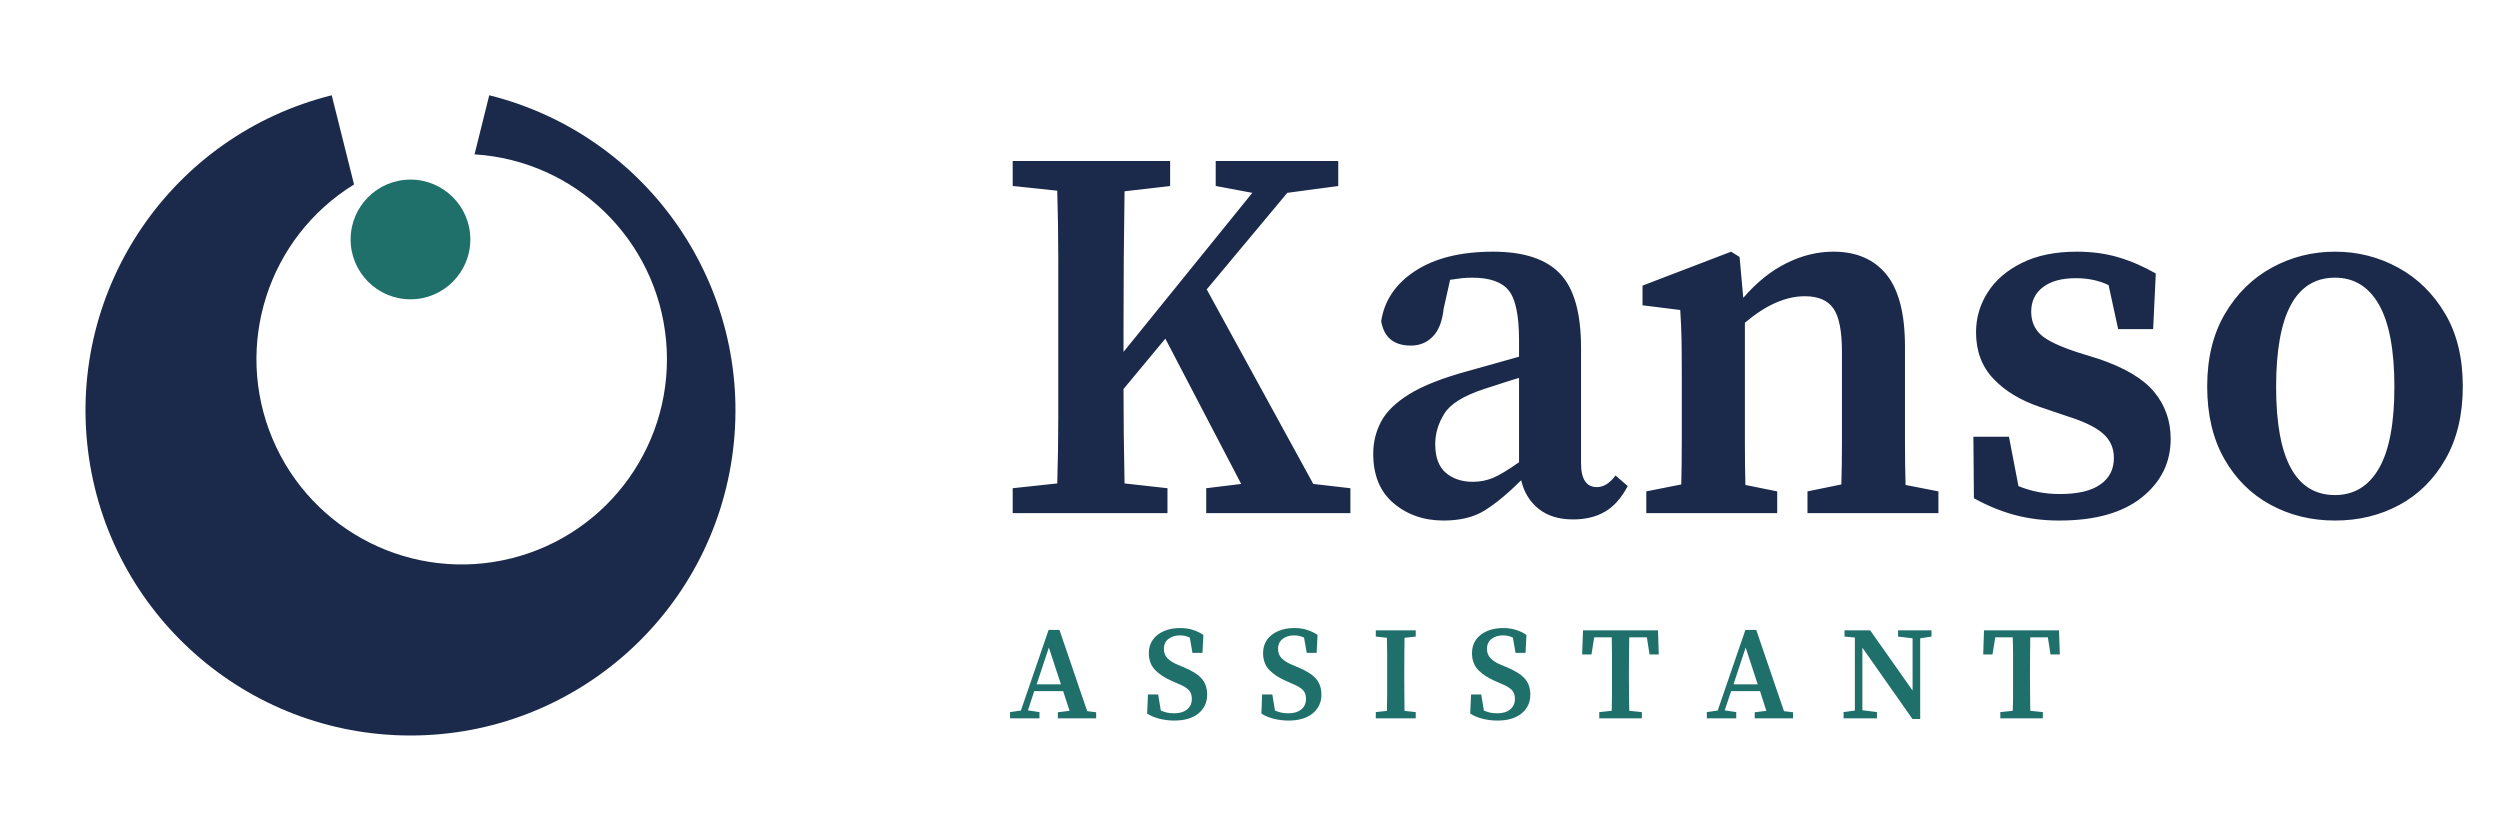
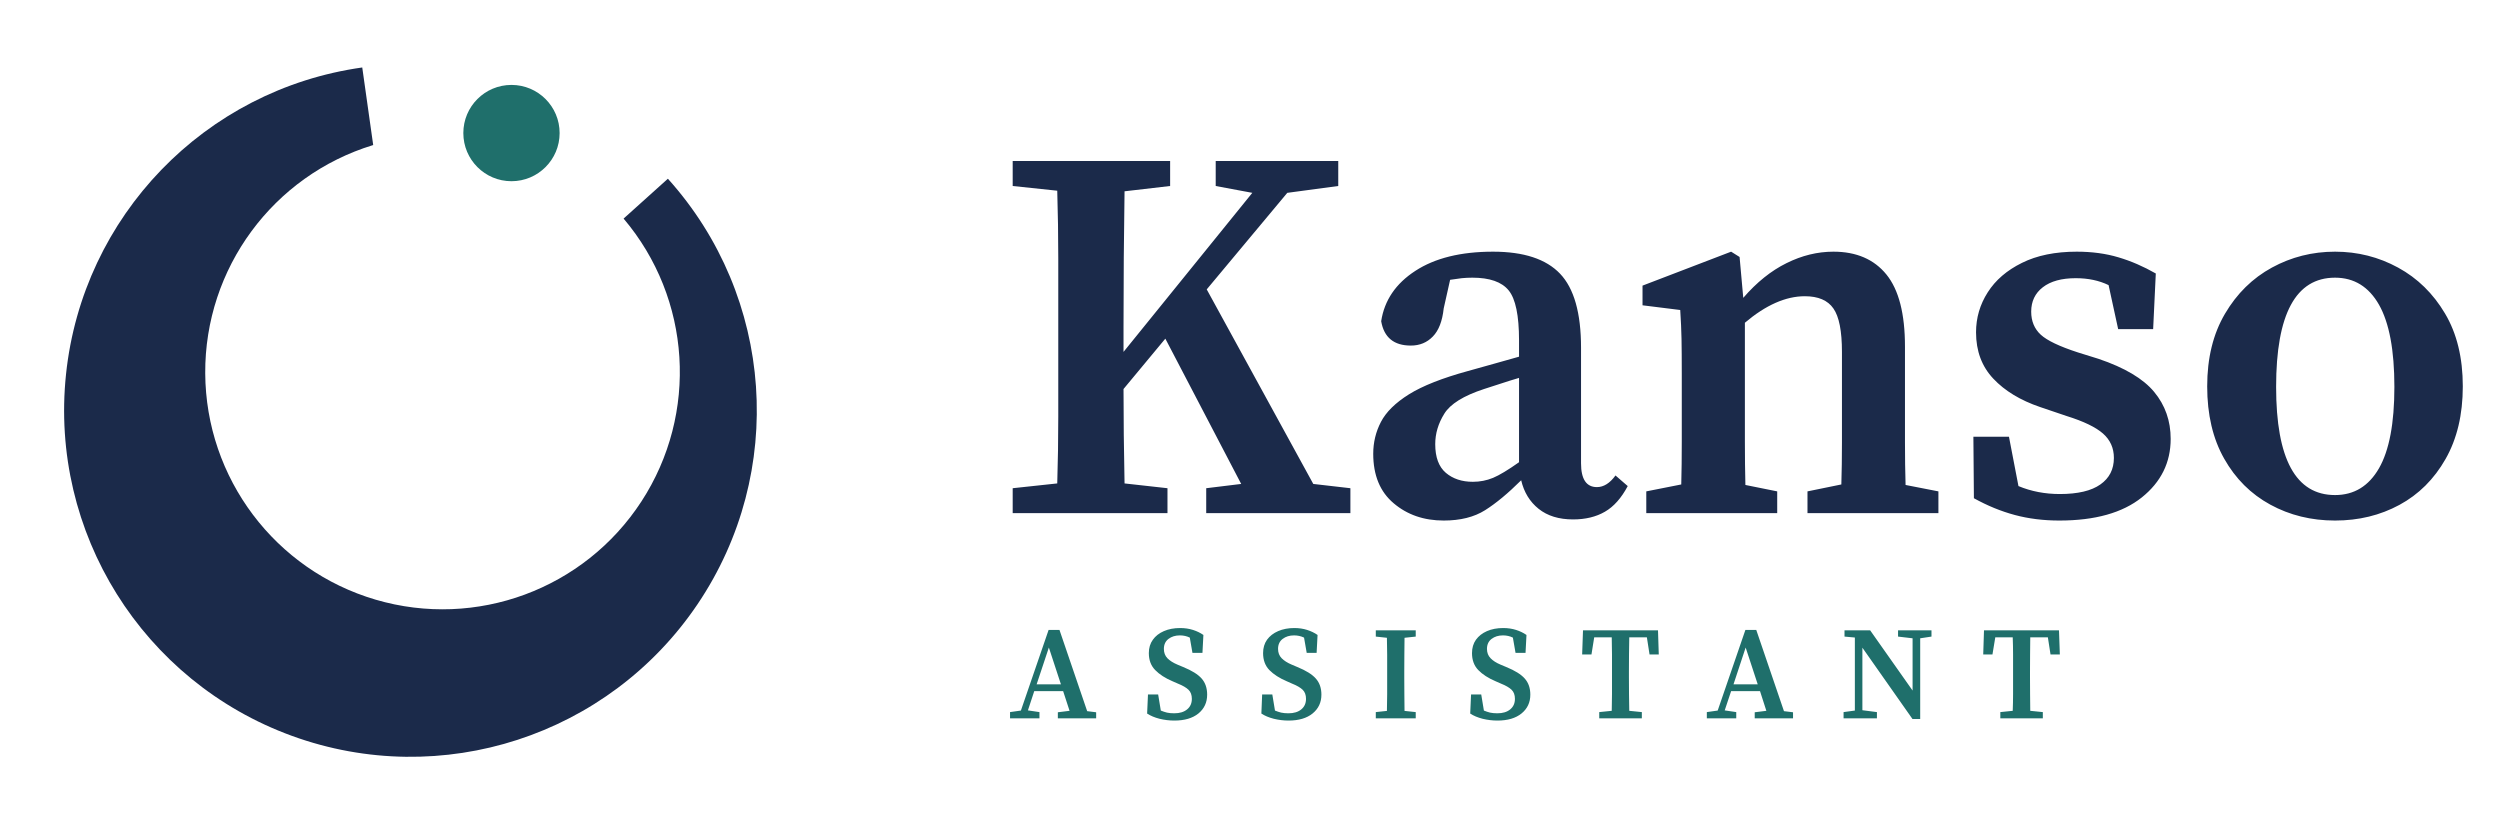
<svg xmlns="http://www.w3.org/2000/svg" viewBox="0 0 292.34 96" width="292.34" height="96" role="img">
  <g>
-     <path fill="#1B2A4A" d="M38.79 11.14A38 38 0 1 0 57.21 11.14L55.49 18.05A24 24 0 1 1 41.4 21.57Z" />
-     <circle cx="48" cy="28" r="7" fill="#1F6F6B" />
+     <path fill="#1B2A4A" d="M78.10 20.90A40.5 40.5 0 1 1 42.36 7.89L43.64 16.96A27.75 27.75 0 1 0 72.92 25.56Z" />
+     <circle cx="59.81" cy="15.56" r="5.63" fill="#1F6F6B" />
  </g>
  <path fill="#1B2A4A" d="M118.42 21.75V18.83H136.83V21.75L131.5 22.37Q131.44 26.21 131.41 30.15Q131.38 34.08 131.38 38.11V41.15L146.44 22.55L142.16 21.75V18.83H156.49V21.75L150.53 22.55L141.11 33.84L153.57 56.59L157.91 57.09V60H141.05V57.09L145.14 56.59L136.27 39.6L131.38 45.49Q131.38 48.1 131.41 50.86Q131.44 53.61 131.5 56.53L136.52 57.09V60H118.42V57.09L123.63 56.53Q123.75 52.68 123.75 48.72Q123.75 44.75 123.75 40.78V38.11Q123.75 34.21 123.75 30.24Q123.75 26.27 123.63 22.3ZM183.95 60.74Q181.47 60.74 179.92 59.5Q178.37 58.26 177.88 56.16Q175.58 58.45 173.66 59.66Q171.74 60.87 168.82 60.87Q165.35 60.87 162.97 58.85Q160.58 56.84 160.58 53.06Q160.58 51.07 161.48 49.34Q162.38 47.6 164.76 46.11Q167.15 44.62 171.68 43.38Q173.16 42.95 174.65 42.55Q176.14 42.14 177.63 41.71V39.79Q177.63 35.45 176.42 33.96Q175.21 32.47 172.17 32.47Q171.55 32.47 170.93 32.53Q170.31 32.6 169.57 32.72L168.82 36.07Q168.58 38.3 167.55 39.35Q166.53 40.41 164.98 40.41Q162 40.41 161.51 37.56Q162.07 33.9 165.51 31.67Q168.95 29.43 174.59 29.43Q179.98 29.43 182.43 32.01Q184.88 34.58 184.88 40.66V54.17Q184.88 56.96 186.74 56.96Q187.92 56.96 188.91 55.6L190.34 56.84Q189.22 58.95 187.67 59.84Q186.12 60.74 183.95 60.74ZM167.83 51.94Q167.83 54.23 169.07 55.29Q170.31 56.34 172.23 56.34Q173.47 56.34 174.59 55.88Q175.71 55.41 177.63 54.05V44.19Q176.57 44.5 175.55 44.84Q174.53 45.18 173.54 45.49Q169.94 46.67 168.89 48.38Q167.83 50.08 167.83 51.94ZM192.51 60V57.46L196.6 56.65Q196.66 54.36 196.66 51.66Q196.66 48.96 196.66 46.98V43.69Q196.66 41.15 196.63 39.63Q196.6 38.11 196.48 36.25L192.07 35.7V33.4L202.43 29.43L203.42 30.05L203.85 34.83Q206.21 32.1 208.91 30.77Q211.6 29.43 214.39 29.43Q218.42 29.43 220.59 32.1Q222.76 34.77 222.76 40.53V46.98Q222.76 49.09 222.76 51.72Q222.76 54.36 222.83 56.71L226.67 57.46V60H211.36V57.46L215.32 56.65Q215.39 54.36 215.39 51.72Q215.39 49.09 215.39 46.98V41.15Q215.39 37.49 214.39 36.07Q213.4 34.64 211.05 34.64Q207.7 34.64 204.04 37.74V46.98Q204.04 48.96 204.04 51.66Q204.04 54.36 204.1 56.71L207.82 57.46V60ZM240.81 60.87Q238.02 60.87 235.6 60.22Q233.18 59.57 230.82 58.26L230.76 51.07H234.92L236.03 56.84Q238.26 57.77 240.87 57.77Q244.03 57.77 245.61 56.65Q247.19 55.54 247.19 53.55Q247.19 51.82 245.92 50.7Q244.65 49.58 241.67 48.65L238.57 47.6Q235.1 46.42 233.09 44.28Q231.07 42.14 231.07 38.86Q231.07 36.32 232.44 34.18Q233.8 32.04 236.44 30.74Q239.07 29.43 242.85 29.43Q245.52 29.43 247.72 30.09Q249.92 30.74 252.09 31.98L251.78 38.49H247.69L246.57 33.34Q244.9 32.53 242.73 32.53Q240.25 32.53 238.88 33.59Q237.52 34.64 237.52 36.44Q237.52 38.11 238.64 39.14Q239.75 40.16 242.98 41.21L245.39 41.96Q249.98 43.51 251.9 45.83Q253.83 48.16 253.83 51.32Q253.83 55.47 250.45 58.17Q247.07 60.87 240.81 60.87ZM273.05 60.87Q268.89 60.87 265.48 59.01Q262.07 57.15 260.09 53.64Q258.1 50.14 258.1 45.18Q258.1 40.22 260.18 36.69Q262.26 33.15 265.67 31.29Q269.08 29.43 273.05 29.43Q277.01 29.43 280.42 31.29Q283.83 33.15 285.91 36.66Q287.99 40.16 287.99 45.18Q287.99 50.14 285.97 53.68Q283.96 57.21 280.58 59.04Q277.2 60.87 273.05 60.87ZM273.05 57.89Q276.39 57.89 278.19 54.76Q279.99 51.63 279.99 45.24Q279.99 38.8 278.19 35.63Q276.39 32.47 273.05 32.47Q266.16 32.47 266.16 45.24Q266.16 57.89 273.05 57.89Z" />
  <path fill="#1F6F6B" d="M118.11 84V83.27L119.38 83.09L122.62 73.66H123.89L127.13 83.16L128.18 83.29V84H123.7V83.29L125.07 83.12L124.32 80.82H120.94L120.2 83.07L121.55 83.27V84ZM121.22 80.02H124.06L122.65 75.72ZM137.32 84.26Q136.45 84.26 135.59 84.05Q134.73 83.83 134.14 83.44L134.24 81.21H135.43L135.74 83.09Q136.1 83.24 136.46 83.33Q136.82 83.41 137.31 83.41Q138.27 83.41 138.82 82.95Q139.37 82.5 139.37 81.72Q139.37 81.04 138.98 80.66Q138.59 80.28 137.74 79.94L137.1 79.66Q135.83 79.12 135.09 78.36Q134.34 77.6 134.34 76.37Q134.34 75.46 134.81 74.81Q135.27 74.16 136.1 73.8Q136.93 73.44 138 73.44Q138.81 73.44 139.5 73.66Q140.19 73.88 140.72 74.25L140.61 76.34H139.44L139.13 74.56Q138.61 74.3 137.97 74.3Q137.18 74.3 136.64 74.71Q136.1 75.12 136.1 75.88Q136.1 76.54 136.51 76.97Q136.93 77.4 137.69 77.72L138.36 78Q139.88 78.62 140.52 79.35Q141.16 80.08 141.16 81.23Q141.16 82.59 140.14 83.43Q139.12 84.26 137.32 84.26ZM150.67 84.26Q149.81 84.26 148.95 84.05Q148.09 83.83 147.5 83.44L147.59 81.21H148.78L149.09 83.09Q149.45 83.24 149.81 83.33Q150.18 83.41 150.66 83.41Q151.62 83.41 152.17 82.95Q152.72 82.5 152.72 81.72Q152.72 81.04 152.33 80.66Q151.94 80.28 151.09 79.94L150.46 79.66Q149.19 79.12 148.44 78.36Q147.7 77.6 147.7 76.37Q147.7 75.46 148.16 74.81Q148.63 74.16 149.46 73.8Q150.29 73.44 151.36 73.44Q152.16 73.44 152.85 73.66Q153.54 73.88 154.07 74.25L153.96 76.34H152.8L152.49 74.56Q151.96 74.3 151.32 74.3Q150.53 74.3 149.99 74.71Q149.45 75.12 149.45 75.88Q149.45 76.54 149.87 76.97Q150.29 77.4 151.05 77.72L151.71 78Q153.23 78.62 153.87 79.35Q154.52 80.08 154.52 81.23Q154.52 82.59 153.49 83.43Q152.47 84.26 150.67 84.26ZM160.88 74.44V73.71H165.55V74.44L164.24 74.58Q164.23 75.55 164.22 76.54Q164.21 77.52 164.21 78.53V79.19Q164.21 80.17 164.22 81.16Q164.23 82.14 164.24 83.13L165.55 83.27V84H160.88V83.27L162.18 83.13Q162.21 82.17 162.21 81.18Q162.21 80.19 162.21 79.19V78.53Q162.21 77.55 162.21 76.56Q162.21 75.57 162.18 74.58ZM175.1 84.26Q174.23 84.26 173.37 84.05Q172.51 83.83 171.92 83.44L172.02 81.21H173.21L173.52 83.09Q173.88 83.24 174.24 83.33Q174.61 83.41 175.09 83.41Q176.05 83.41 176.6 82.95Q177.15 82.5 177.15 81.72Q177.15 81.04 176.76 80.66Q176.37 80.28 175.52 79.94L174.88 79.66Q173.61 79.12 172.87 78.36Q172.13 77.6 172.13 76.37Q172.13 75.46 172.59 74.81Q173.06 74.16 173.88 73.8Q174.71 73.44 175.78 73.44Q176.59 73.44 177.28 73.66Q177.97 73.88 178.5 74.25L178.39 76.34H177.22L176.91 74.56Q176.39 74.3 175.75 74.3Q174.96 74.3 174.42 74.71Q173.88 75.12 173.88 75.88Q173.88 76.54 174.3 76.97Q174.71 77.4 175.47 77.72L176.14 78Q177.66 78.62 178.3 79.35Q178.95 80.08 178.95 81.23Q178.95 82.59 177.92 83.43Q176.9 84.26 175.1 84.26ZM185.01 76.53 185.11 73.71H193.88L193.97 76.53H192.89L192.58 74.53H190.52Q190.5 75.51 190.49 76.51Q190.48 77.52 190.48 78.53V79.19Q190.48 80.17 190.49 81.16Q190.5 82.14 190.52 83.12L191.99 83.27V84H187.01V83.27L188.47 83.12Q188.5 82.16 188.5 81.17Q188.5 80.19 188.5 79.19V78.53Q188.5 77.54 188.5 76.53Q188.5 75.52 188.47 74.53H186.42L186.1 76.53ZM199.59 84V83.27L200.86 83.09L204.1 73.66H205.37L208.61 83.16L209.67 83.29V84H205.19V83.29L206.55 83.12L205.81 80.82H202.43L201.68 83.07L203.03 83.27V84ZM202.71 80.02H205.54L204.13 75.72ZM221.95 74.44V73.71H225.86V74.44L224.54 74.64V84.08H223.64L217.78 75.74V83.05L219.48 83.27V84H215.58V83.27L216.9 83.09V74.55L215.69 74.44V73.71H218.69L223.65 80.75V74.64ZM231.91 76.53 232 73.71H240.77L240.87 76.53H239.78L239.47 74.53H237.41Q237.39 75.51 237.39 76.51Q237.38 77.52 237.38 78.53V79.19Q237.38 80.17 237.39 81.16Q237.39 82.14 237.41 83.12L238.88 83.27V84H233.91V83.27L235.36 83.12Q235.4 82.16 235.4 81.17Q235.4 80.19 235.4 79.19V78.53Q235.4 77.54 235.4 76.53Q235.4 75.52 235.36 74.53H233.32L232.99 76.53Z" />
</svg>
